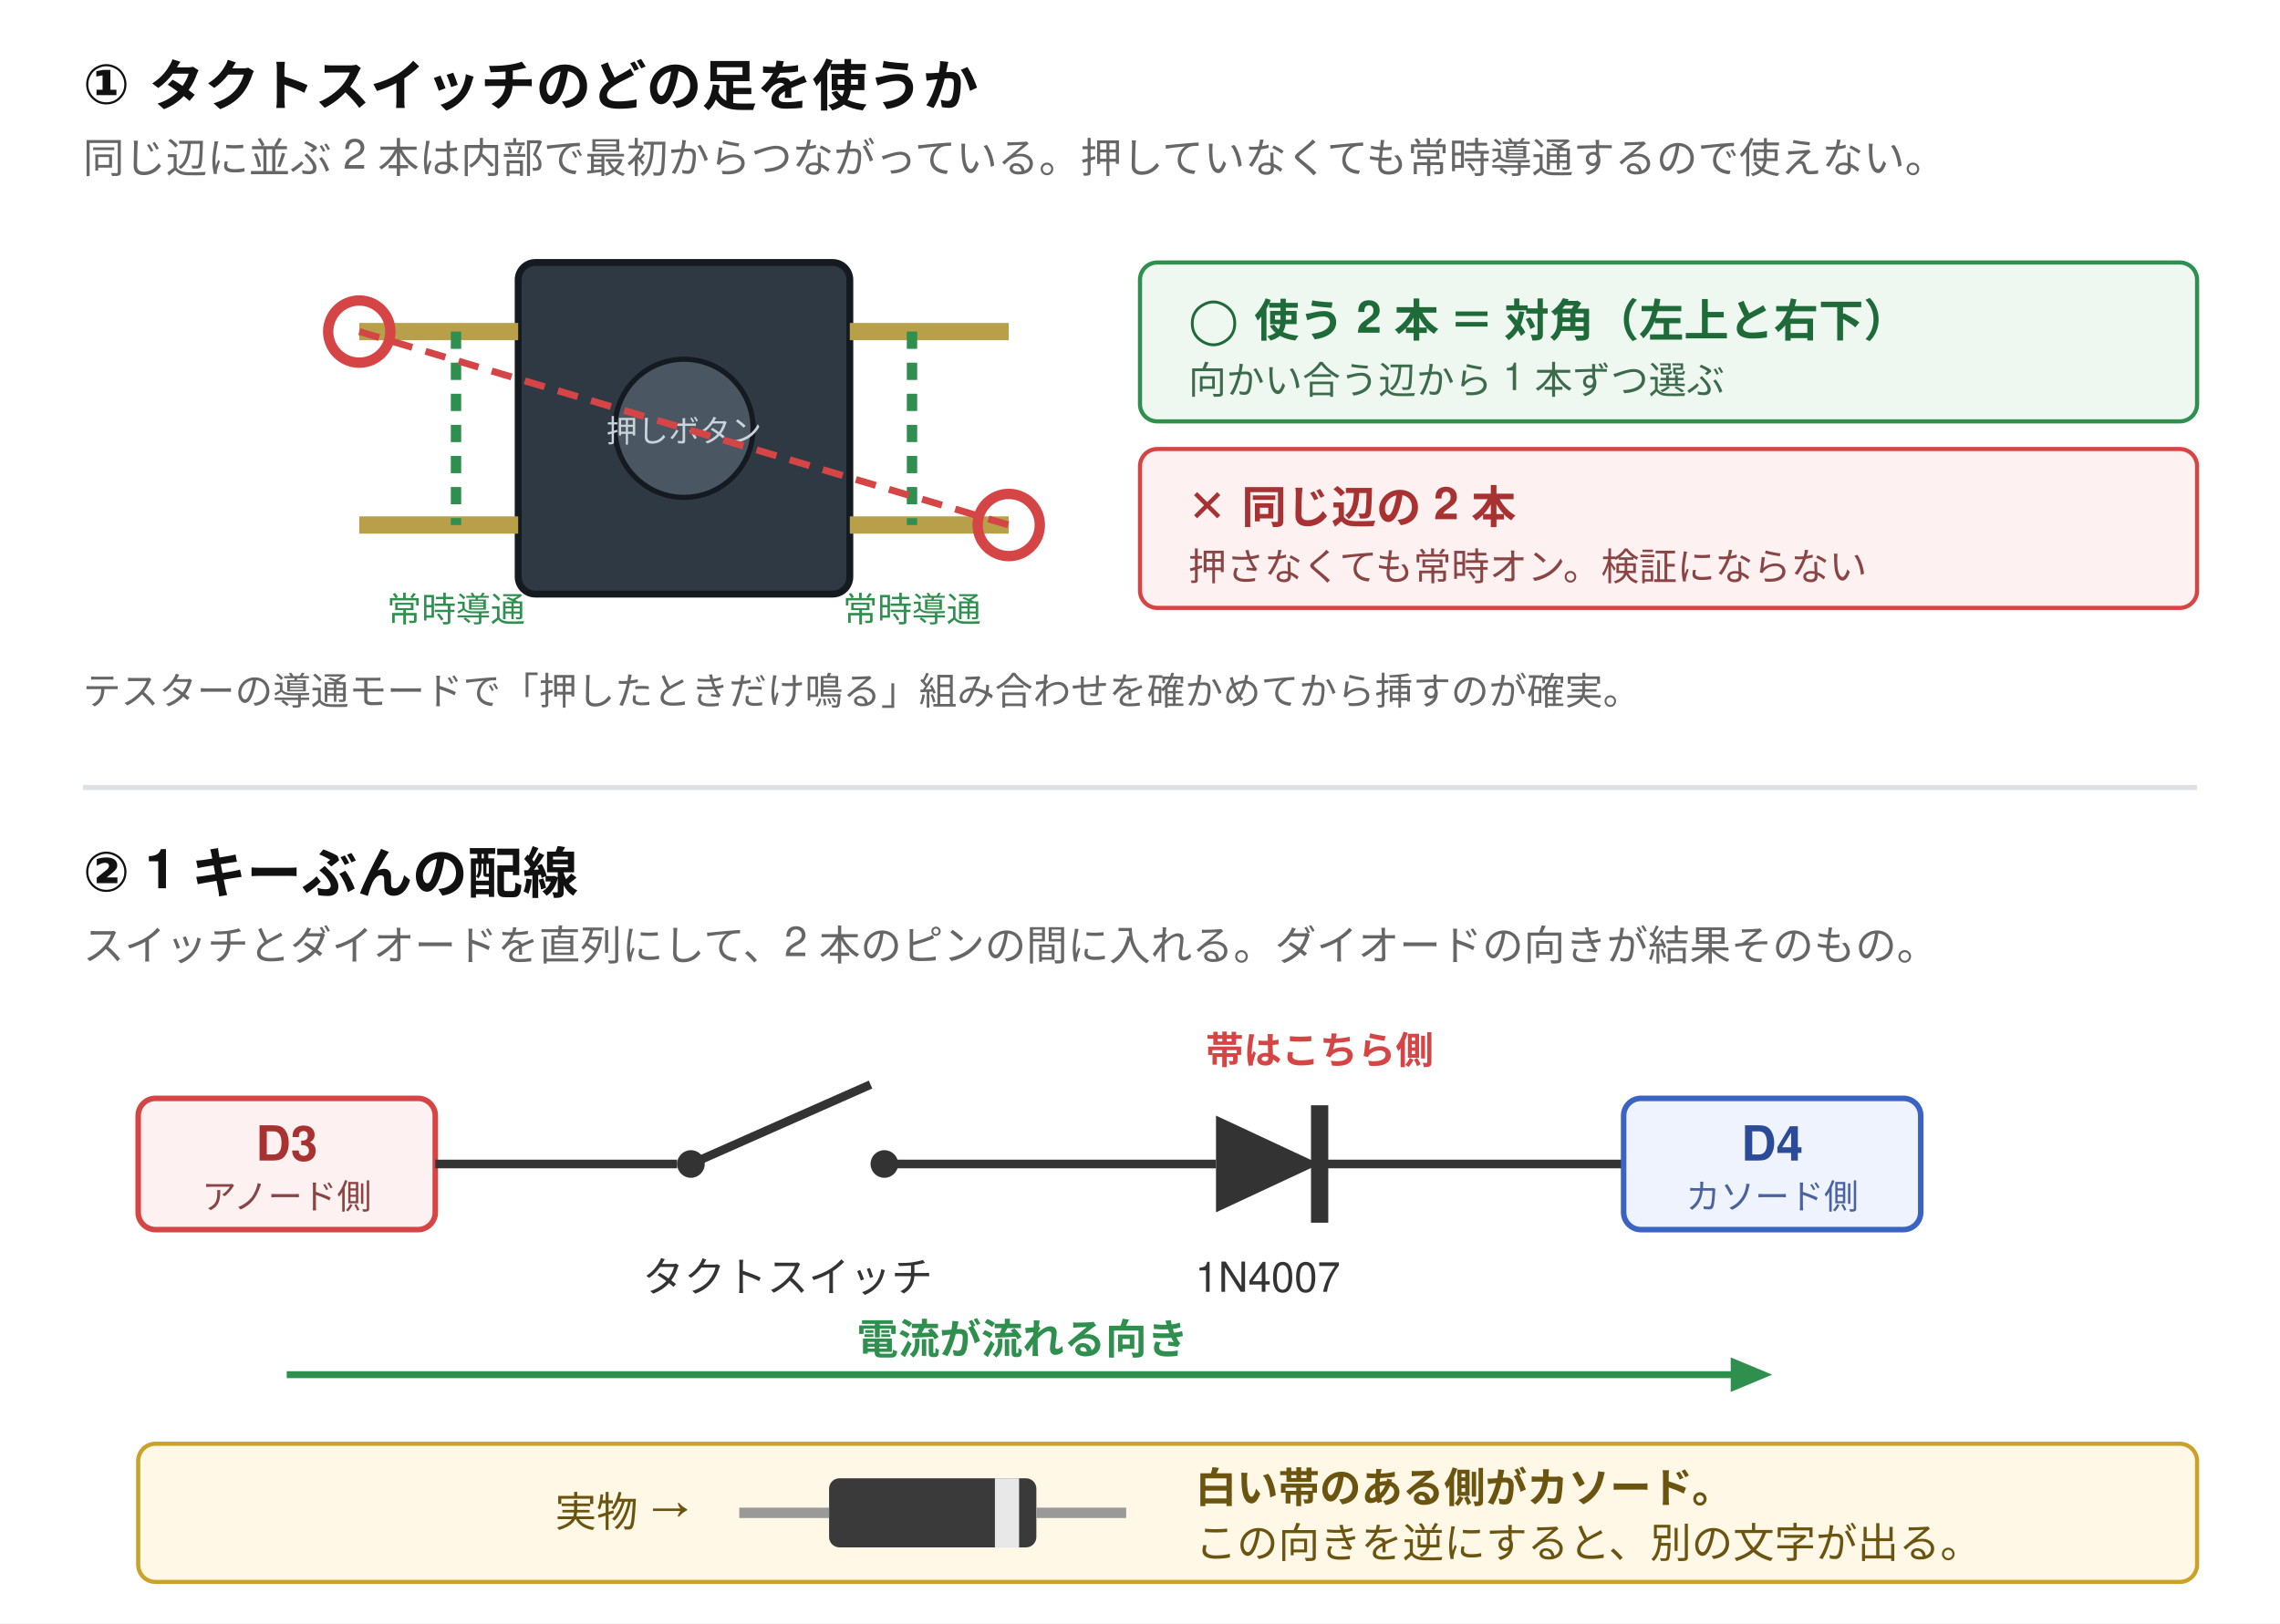
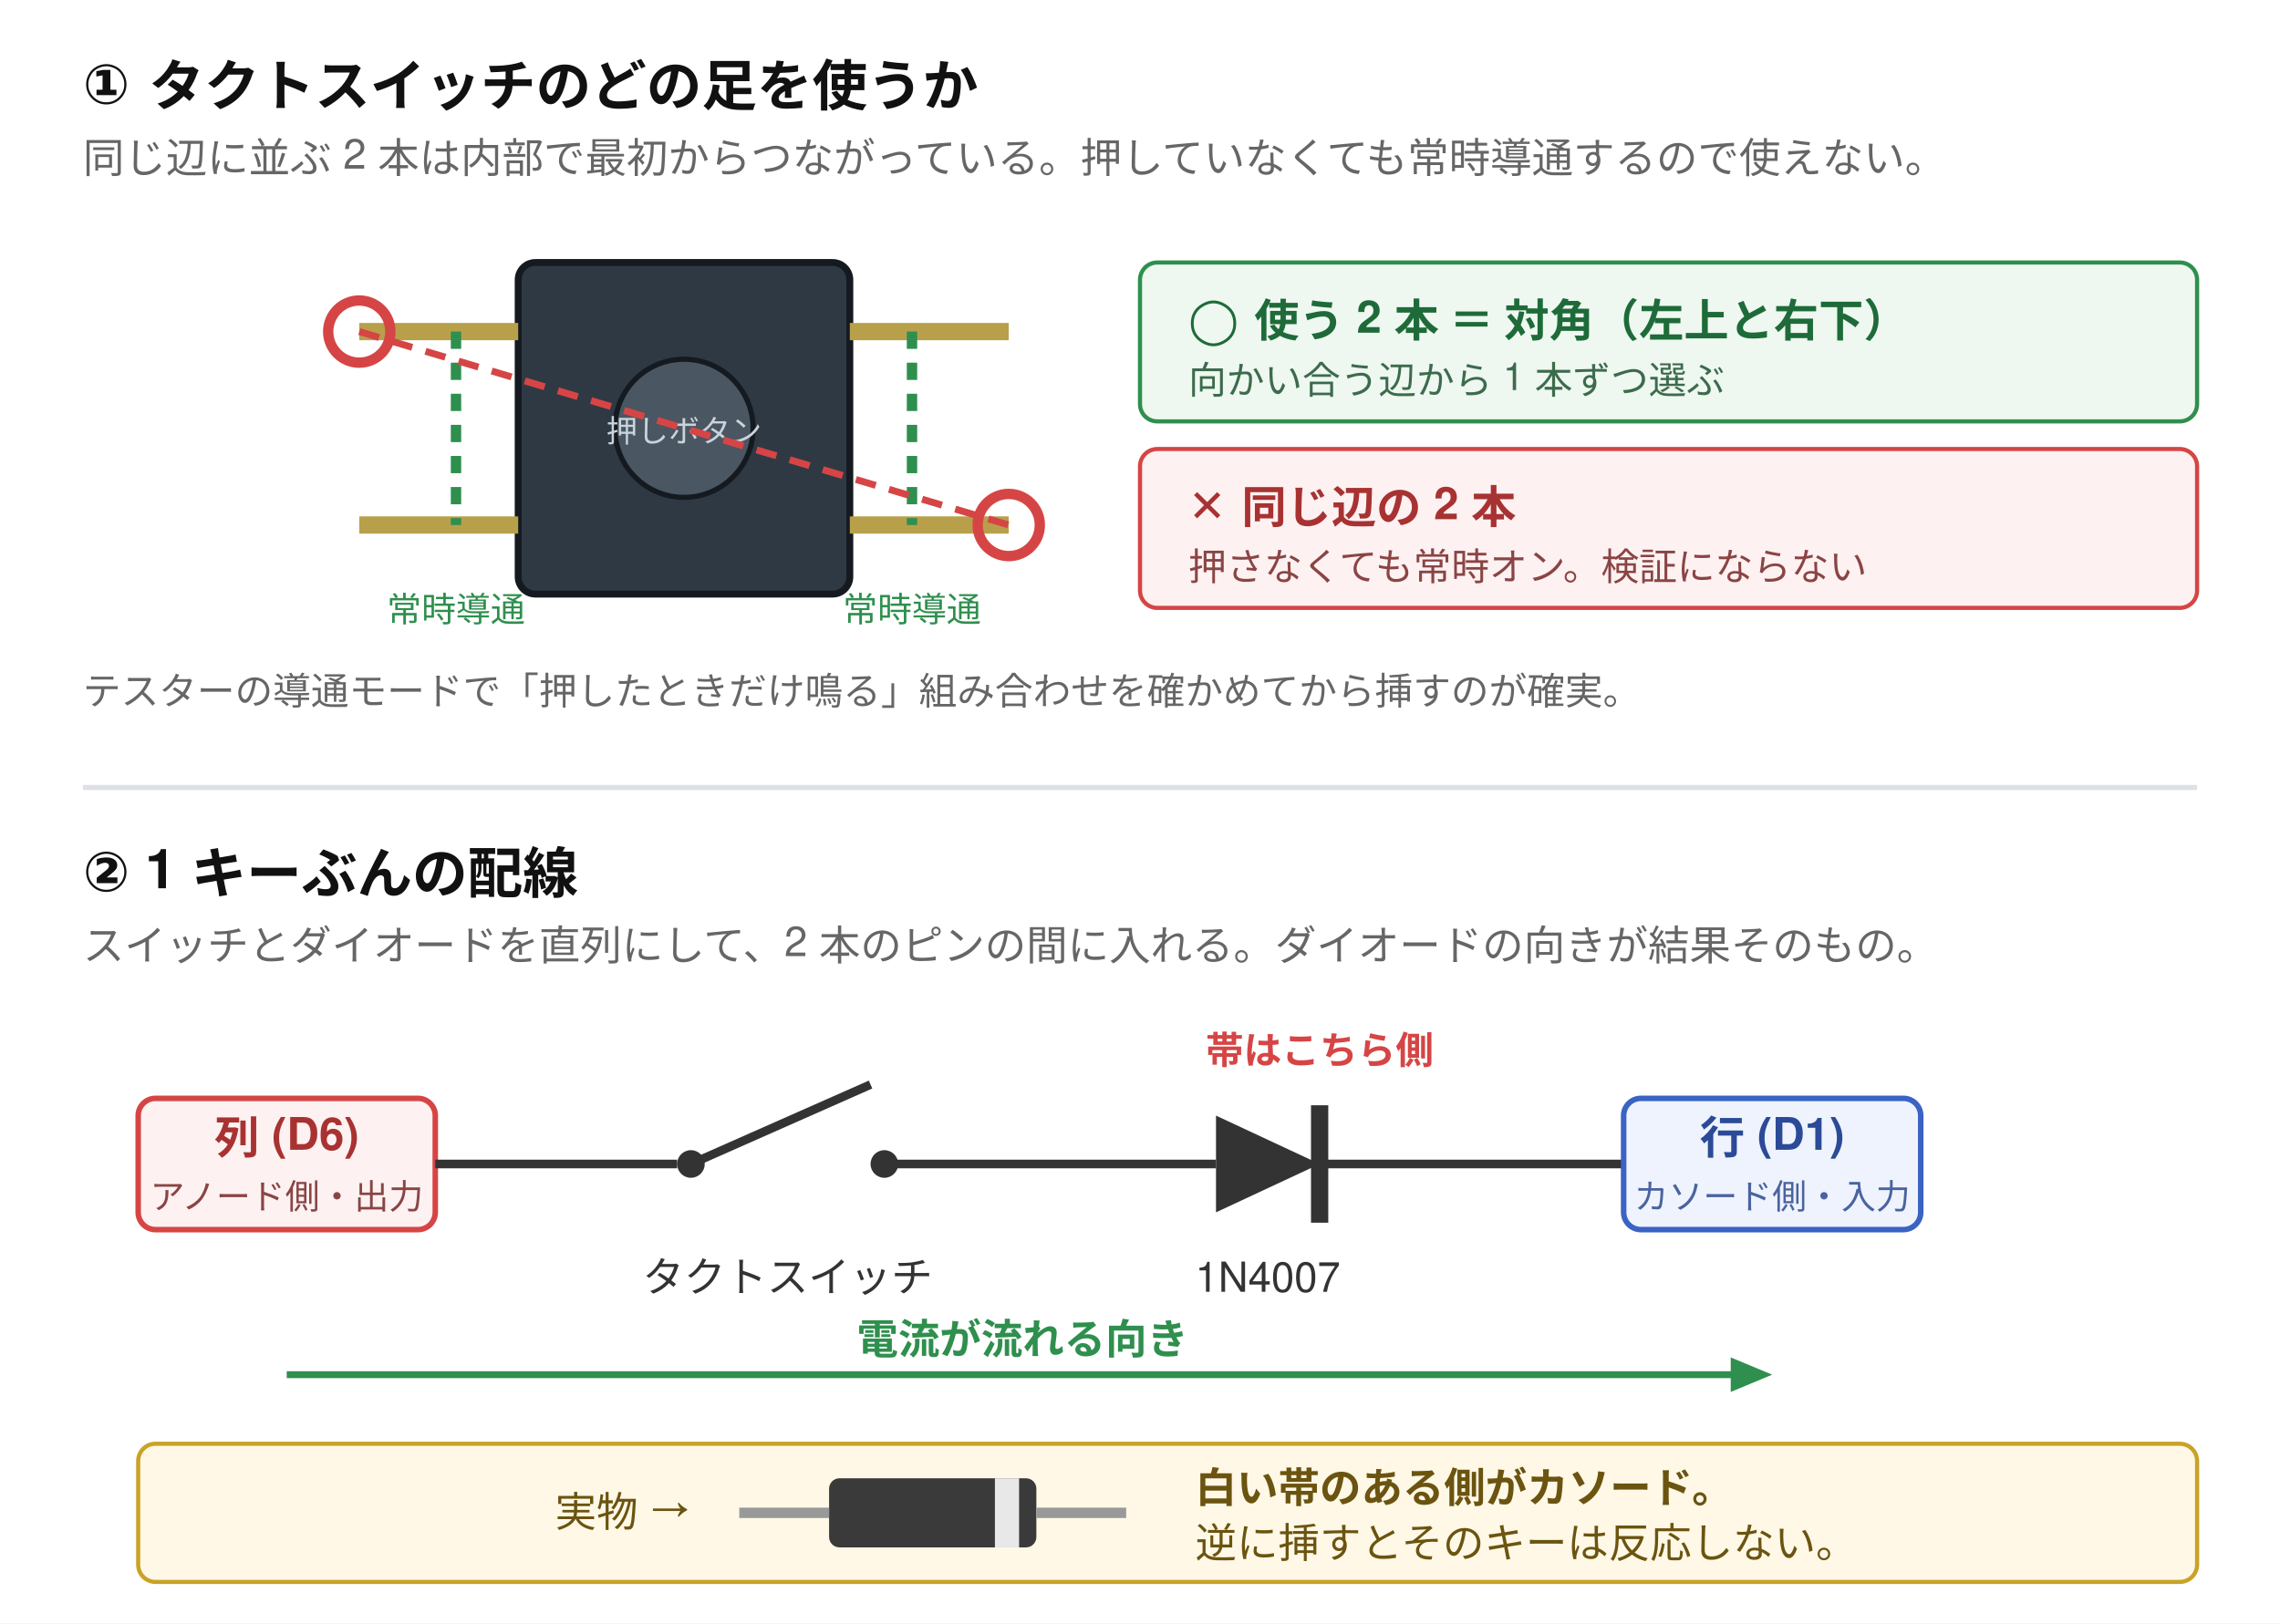
<svg xmlns="http://www.w3.org/2000/svg" viewBox="0 0 660 470" width="660" height="470" font-family="Helvetica, Arial, sans-serif">
  <rect width="660" height="470" fill="#ffffff" />
  <text x="24" y="30" font-size="16" font-weight="bold" fill="#111">① タクトスイッチのどの足を使うか</text>
  <text x="24" y="50" font-size="12" fill="#666">同じ辺に並ぶ 2 本は内部で最初からつながっている。押していなくても常時導通するので使えない。</text>
  <rect x="150" y="76" width="96" height="96" rx="5" fill="#2f3944" stroke="#141a20" stroke-width="2" />
  <circle cx="198" cy="124" r="20" fill="#4a5661" stroke="#141a20" stroke-width="1.5" />
  <text x="198" y="128" text-anchor="middle" font-size="9" fill="#c9d3dc">押しボタン</text>
  <line x1="150" y1="96" x2="104" y2="96" stroke="#b8a04a" stroke-width="5" />
  <line x1="150" y1="152" x2="104" y2="152" stroke="#b8a04a" stroke-width="5" />
  <line x1="246" y1="96" x2="292" y2="96" stroke="#b8a04a" stroke-width="5" />
  <line x1="246" y1="152" x2="292" y2="152" stroke="#b8a04a" stroke-width="5" />
  <path d="M 132 96 L 132 152" stroke="#2f8f4e" stroke-width="3" stroke-dasharray="5,4" fill="none" />
  <path d="M 264 96 L 264 152" stroke="#2f8f4e" stroke-width="3" stroke-dasharray="5,4" fill="none" />
  <text x="132" y="180" text-anchor="middle" font-size="10" fill="#2f8f4e">常時導通</text>
  <text x="264" y="180" text-anchor="middle" font-size="10" fill="#2f8f4e">常時導通</text>
  <circle cx="104" cy="96" r="9" fill="none" stroke="#d64545" stroke-width="3" />
  <circle cx="292" cy="152" r="9" fill="none" stroke="#d64545" stroke-width="3" />
  <path d="M 104 96 L 292 152" stroke="#d64545" stroke-width="2" stroke-dasharray="6,4" />
  <rect x="330" y="76" width="306" height="46" rx="5" fill="#eef7f0" stroke="#2f8f4e" stroke-width="1.2" />
  <text x="344" y="97" font-size="13" font-weight="bold" fill="#1e6b39">◯ 使う 2 本 ＝ 対角（左上と右下）</text>
  <text x="344" y="114" font-size="11" fill="#3c6b4c">向かい合う辺から 1 本ずつ選ぶ</text>
  <rect x="330" y="130" width="306" height="46" rx="5" fill="#fdf1f1" stroke="#d64545" stroke-width="1.2" />
  <text x="344" y="151" font-size="13" font-weight="bold" fill="#a83232">✕ 同じ辺の 2 本</text>
  <text x="344" y="168" font-size="11" fill="#8a4444">押さなくても常時オン。検証にならない</text>
  <text x="24" y="204" font-size="11" fill="#666">テスターの導通モードで「押したときだけ鳴る」組み合わせを確かめてから挿すのが確実。</text>
  <line x1="24" y1="228" x2="636" y2="228" stroke="#dde1e5" stroke-width="1.5" />
  <text x="24" y="258" font-size="16" font-weight="bold" fill="#111">② 1 キーぶんの配線</text>
  <text x="24" y="278" font-size="12" fill="#666">スイッチとダイオードを直列にして、2 本のピンの間に入れる。ダイオードの向きが結果そのもの。</text>
  <rect x="40" y="318" width="86" height="38" rx="5" fill="#fdf1f1" stroke="#d64545" stroke-width="1.6" />
-   <text x="83" y="336" text-anchor="middle" font-size="14" font-weight="bold" fill="#a83232">D3</text>
-   <text x="83" y="350" text-anchor="middle" font-size="10" fill="#8a4444">アノード側</text>
+   <text x="83" y="334" text-anchor="middle" font-size="13" font-weight="bold" fill="#a83232">列 (D6)</text>
+   <text x="83" y="350" text-anchor="middle" font-size="10" fill="#8a4444">アノード側・出力</text>
  <line x1="126" y1="337" x2="196" y2="337" stroke="#333" stroke-width="2.5" />
  <circle cx="200" cy="337" r="4" fill="#333" />
  <line x1="200" y1="337" x2="252" y2="314" stroke="#333" stroke-width="2.5" />
  <circle cx="256" cy="337" r="4" fill="#333" />
  <text x="228" y="374" text-anchor="middle" font-size="12" fill="#333">タクトスイッチ</text>
  <line x1="256" y1="337" x2="352" y2="337" stroke="#333" stroke-width="2.5" />
  <polygon points="352,323 352,351 382,337" fill="#333" />
  <line x1="382" y1="320" x2="382" y2="354" stroke="#333" stroke-width="5" />
  <line x1="382" y1="337" x2="470" y2="337" stroke="#333" stroke-width="2.5" />
  <text x="367" y="374" text-anchor="middle" font-size="12" fill="#333">1N4007</text>
  <text x="382" y="308" text-anchor="middle" font-size="11" font-weight="bold" fill="#d64545">帯はこちら側</text>
  <rect x="470" y="318" width="86" height="38" rx="5" fill="#eef3fd" stroke="#3a63c4" stroke-width="1.6" />
-   <text x="513" y="336" text-anchor="middle" font-size="14" font-weight="bold" fill="#2b4a97">D4</text>
-   <text x="513" y="350" text-anchor="middle" font-size="10" fill="#4a63a0">カソード側</text>
+   <text x="513" y="334" text-anchor="middle" font-size="13" font-weight="bold" fill="#2b4a97">行 (D1)</text>
+   <text x="513" y="350" text-anchor="middle" font-size="10" fill="#4a63a0">カソード側・入力</text>
  <line x1="83" y1="398" x2="505" y2="398" stroke="#2f8f4e" stroke-width="2" />
  <polygon points="513,398 501,393 501,403" fill="#2f8f4e" />
  <text x="296" y="392" text-anchor="middle" font-size="12" font-weight="bold" fill="#2f8f4e">電流が流れる向き</text>
  <rect x="40" y="418" width="596" height="40" rx="5" fill="#fff8e6" stroke="#c9a227" stroke-width="1.2" />
  <rect x="240" y="428" width="60" height="20" rx="3" fill="#3a3a3a" />
  <rect x="288" y="428" width="7" height="20" fill="#e8e8e8" />
  <line x1="214" y1="438" x2="240" y2="438" stroke="#999" stroke-width="3" />
  <line x1="300" y1="438" x2="326" y2="438" stroke="#999" stroke-width="3" />
  <text x="200" y="442" text-anchor="end" font-size="12" fill="#6b5410">実物 →</text>
  <text x="346" y="435" font-size="12" font-weight="bold" fill="#6b5410">白い帯のある側がカソード。</text>
-   <text x="346" y="451" font-size="12" fill="#6b5410">この向きを逆にすると、別の文字が出る。</text>
+   <text x="346" y="451" font-size="12" fill="#6b5410">逆に挿すとそのキーは反応しない。</text>
</svg>
